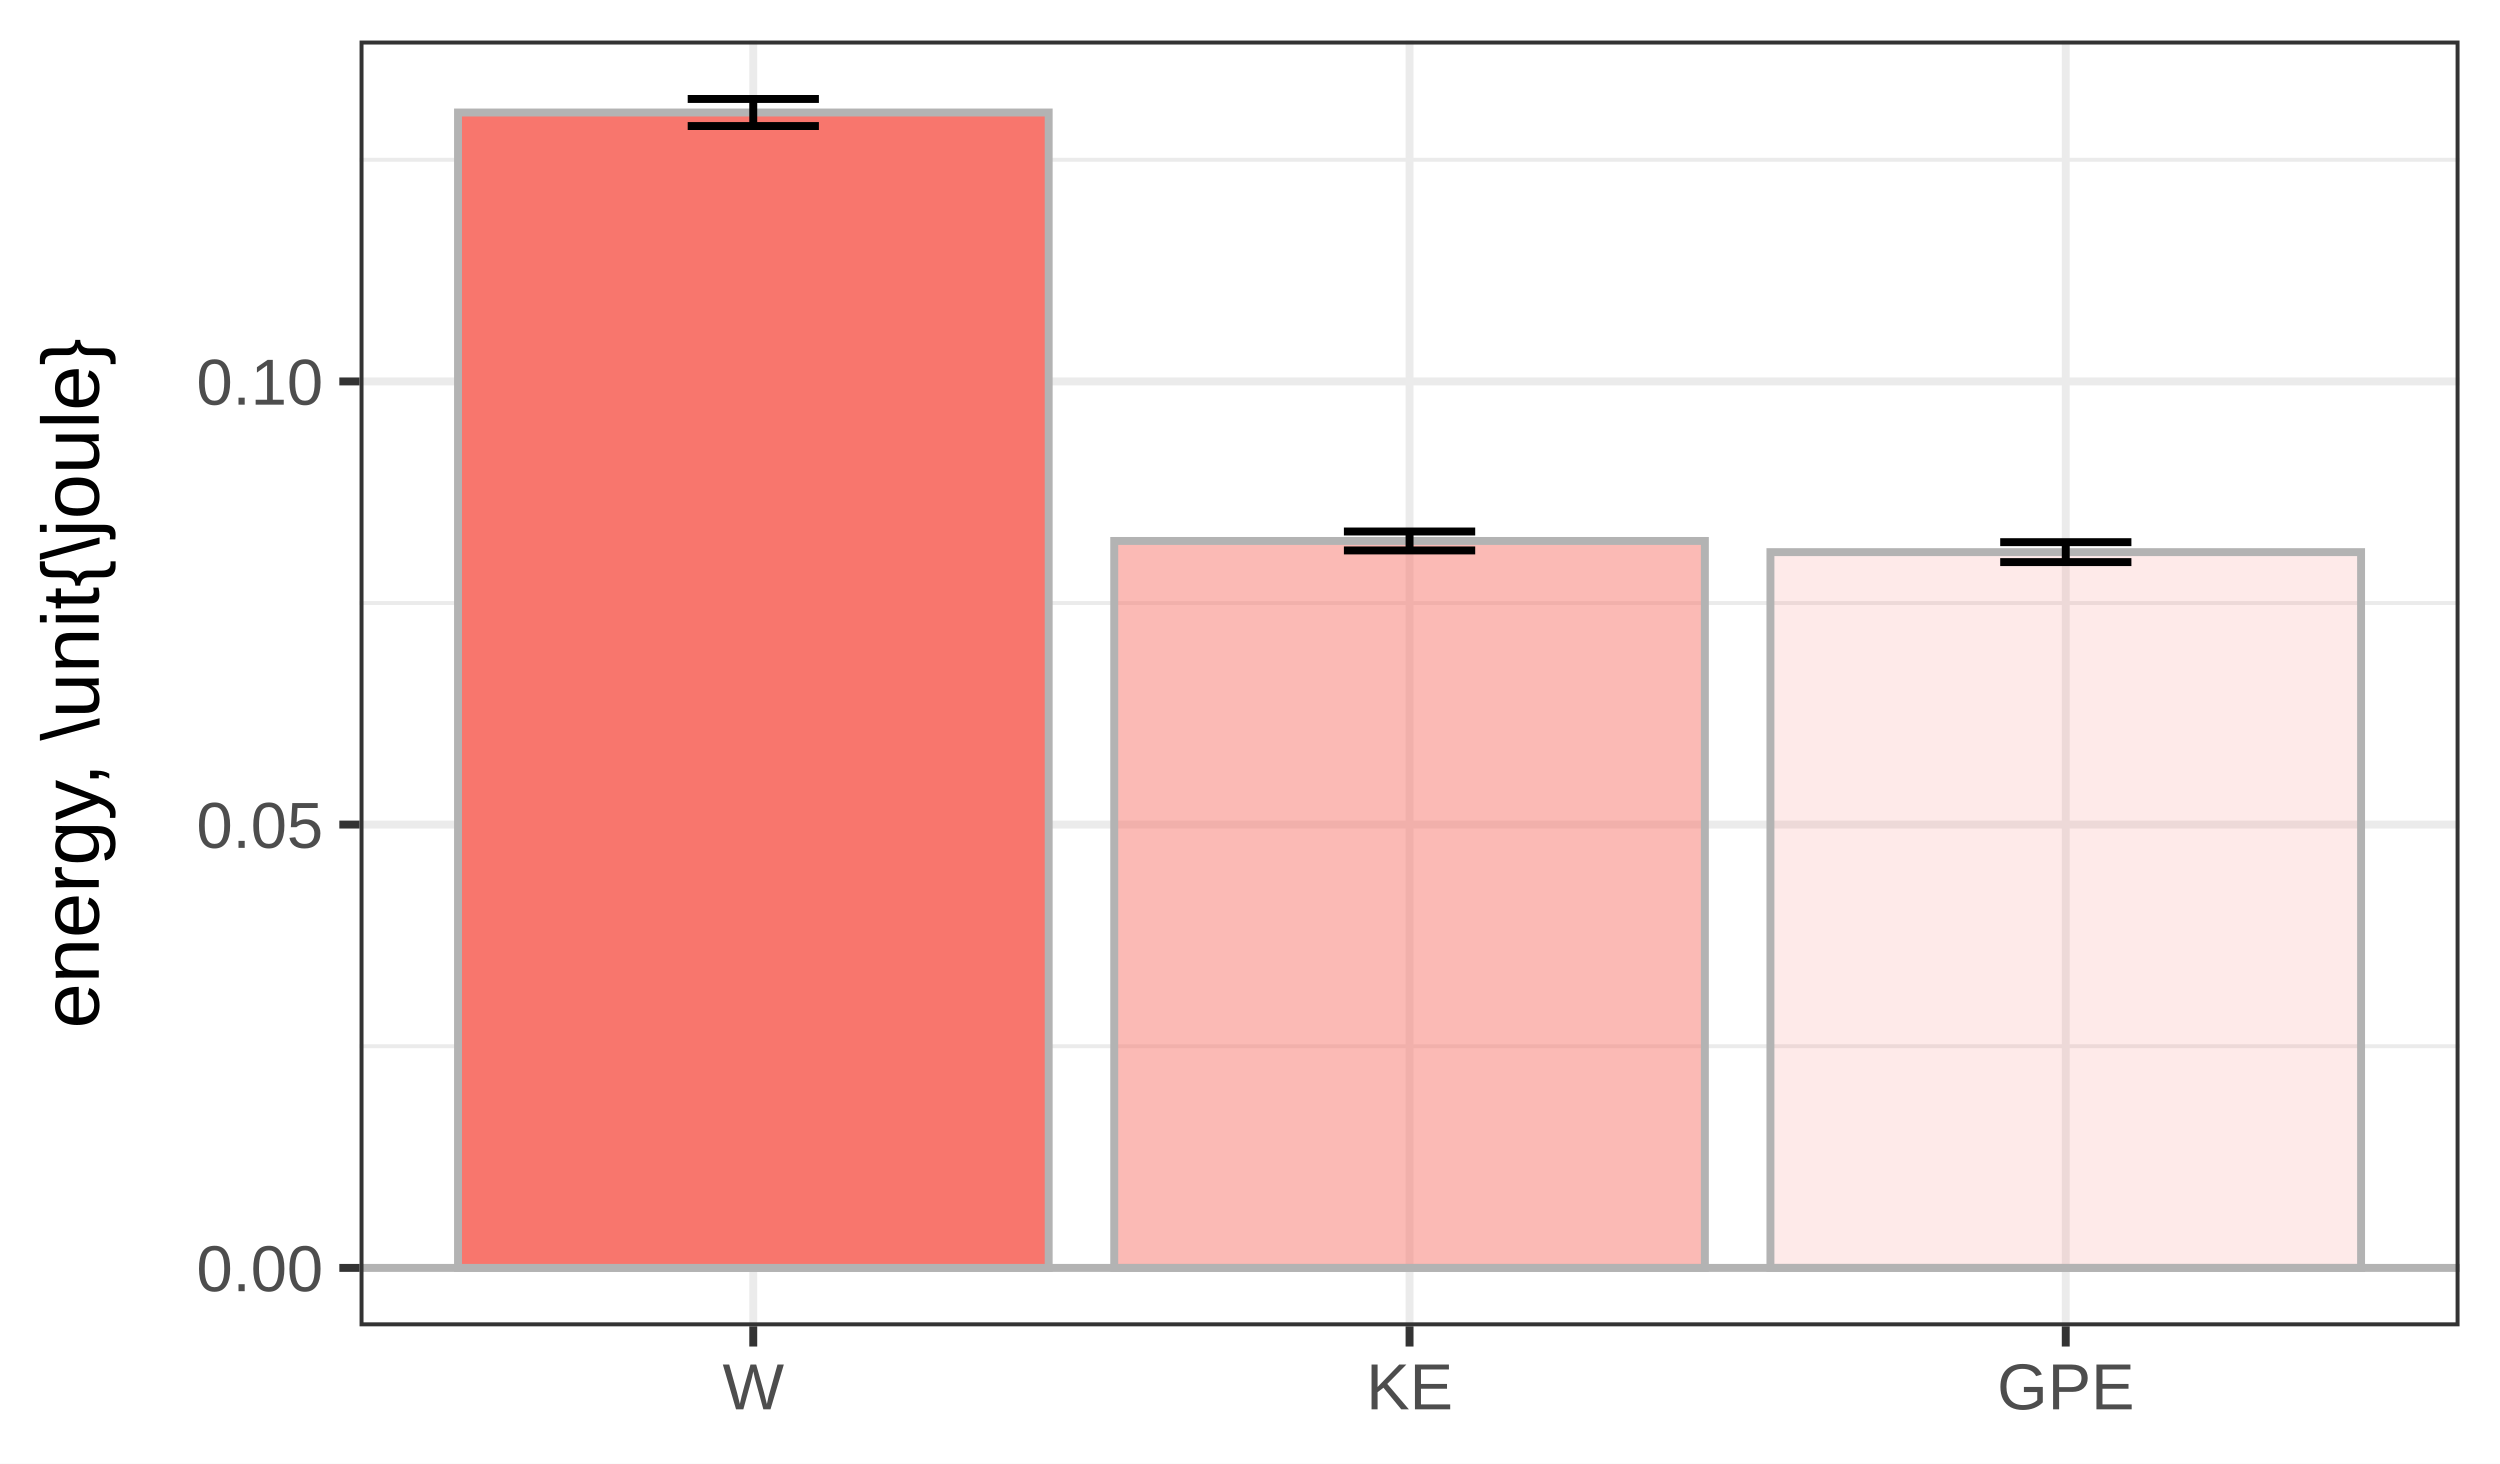
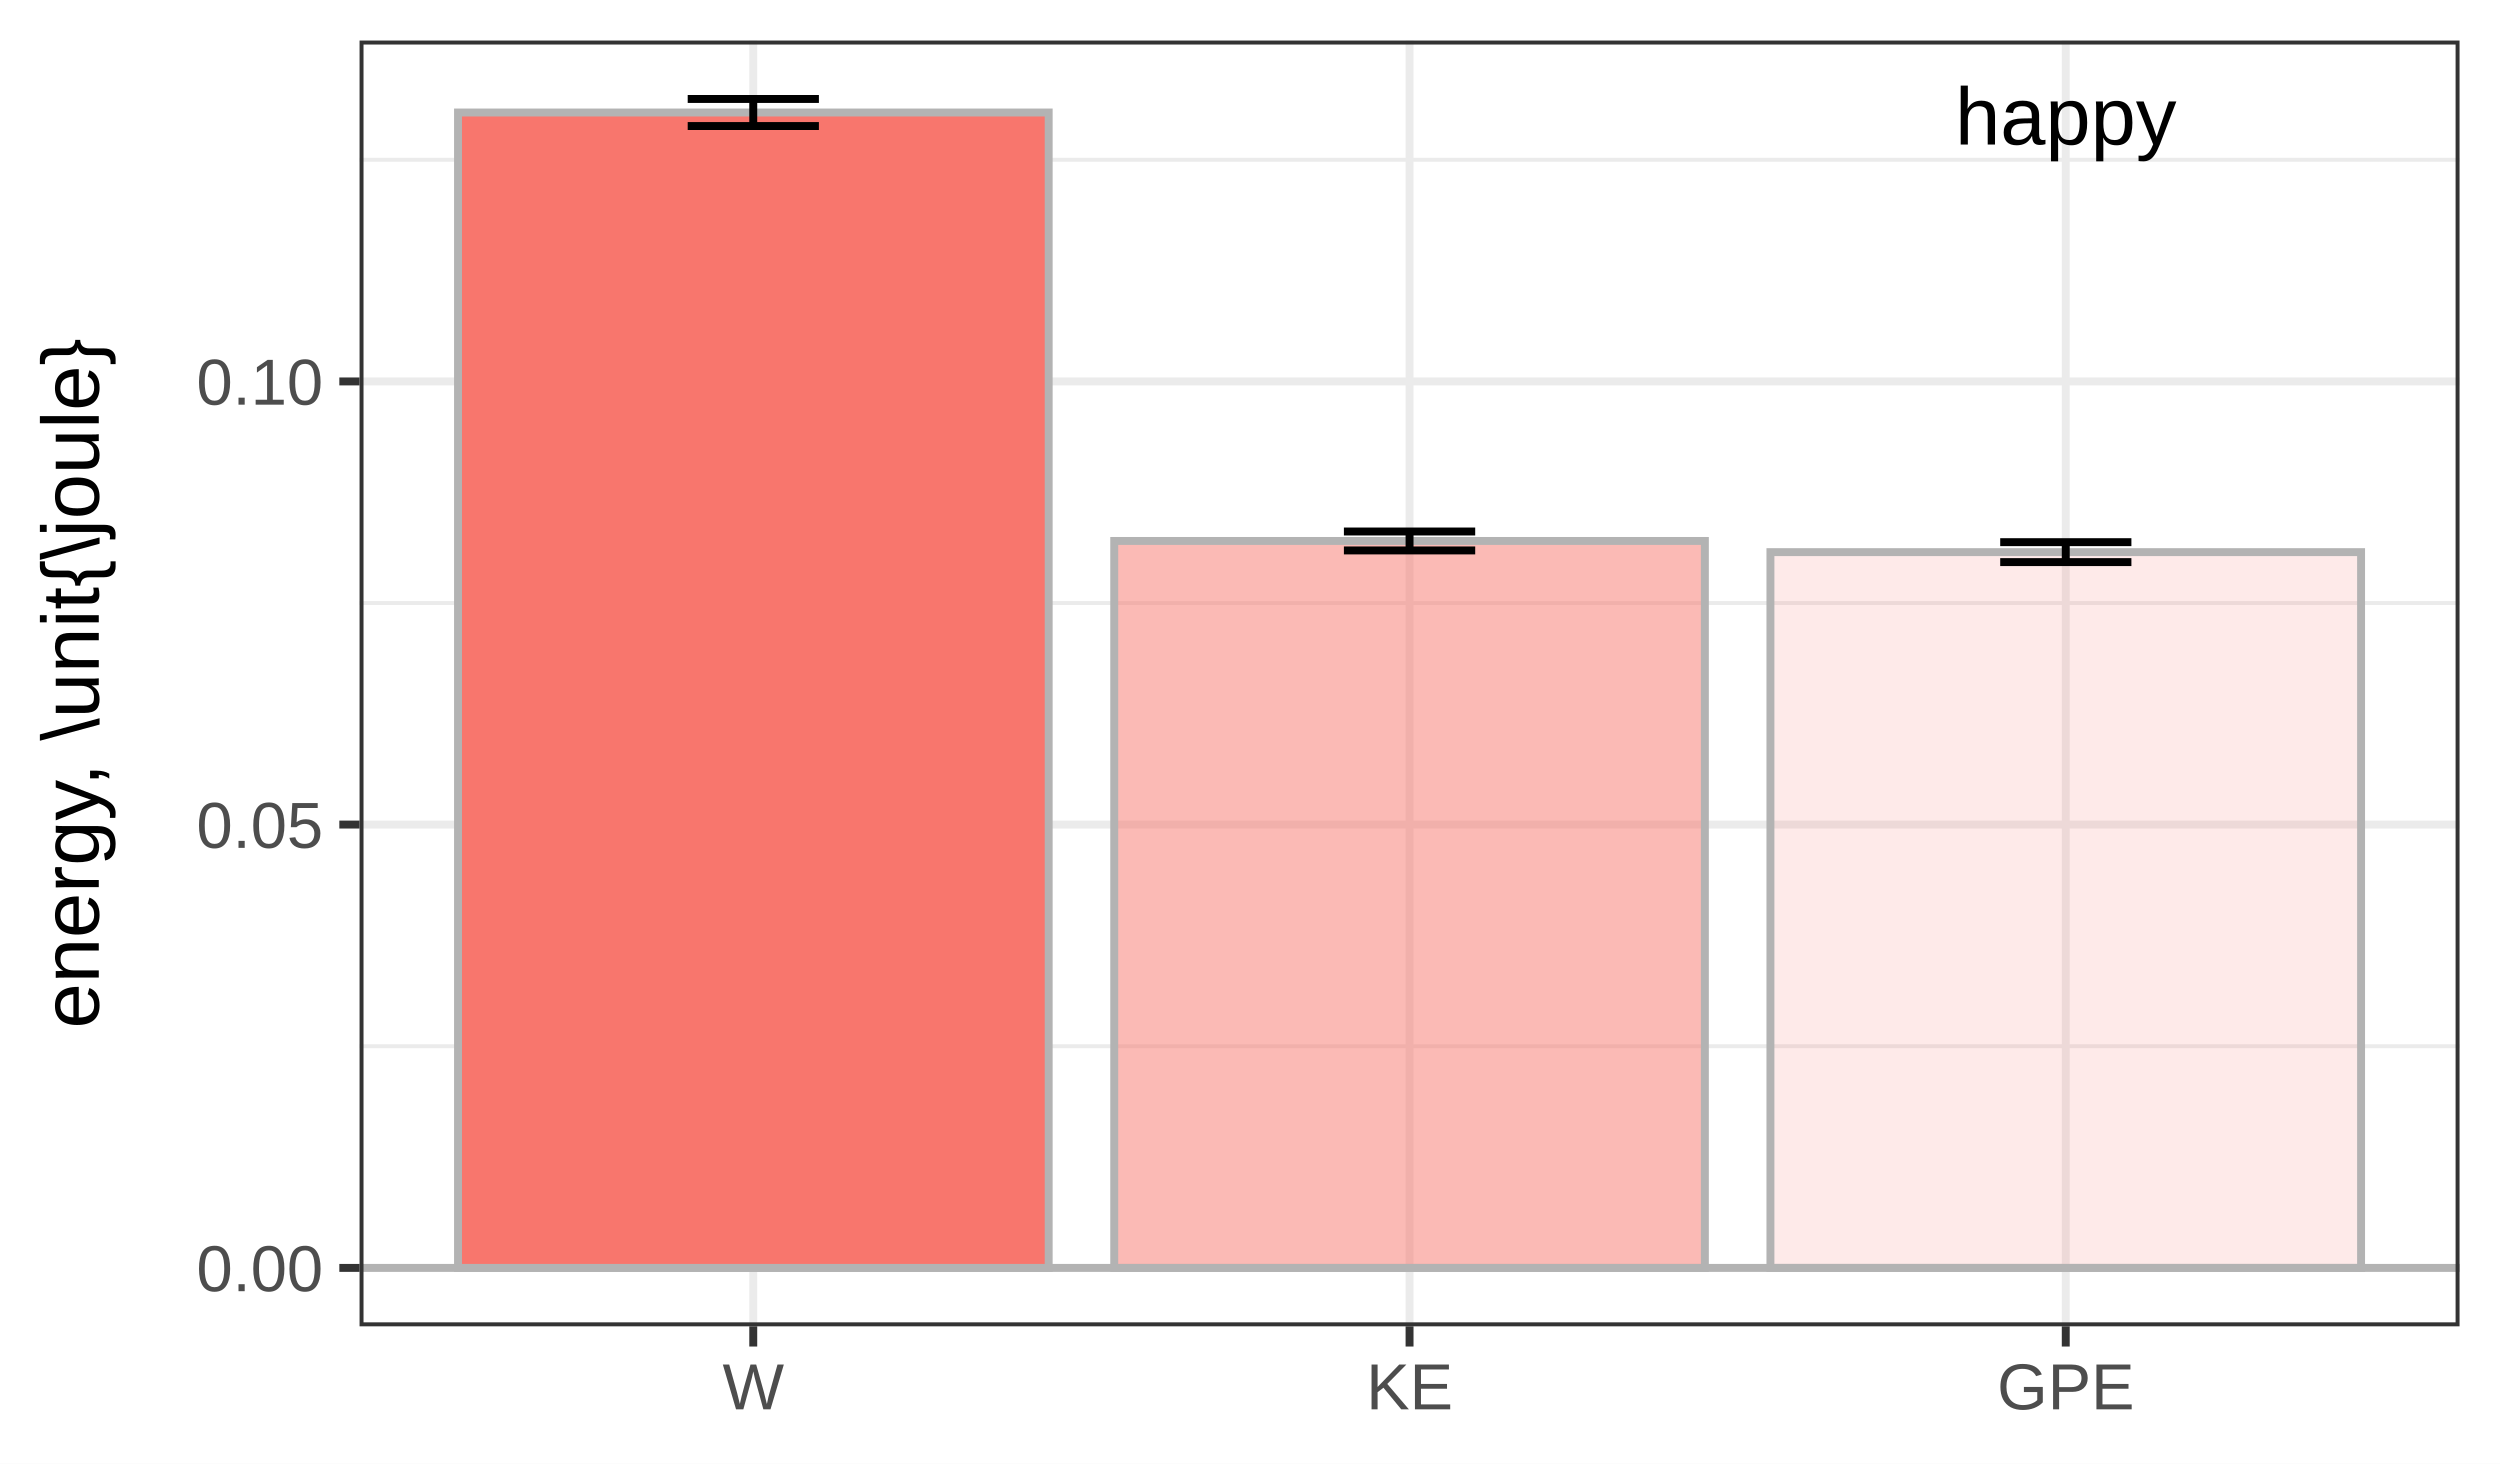
<svg xmlns="http://www.w3.org/2000/svg" width="246.00pt" height="144.00pt" viewBox="0 0 246.00 144.00">
  <g class="svglite">
    <defs>
      <style type="text/css">
    .svglite line, .svglite polyline, .svglite polygon, .svglite path, .svglite rect, .svglite circle {
      fill: none;
      stroke: #000000;
      stroke-linecap: round;
      stroke-linejoin: round;
      stroke-miterlimit: 10.00;
    }
    .svglite text {
      white-space: pre;
    }
    .svglite g.glyphgroup path {
      fill: inherit;
      stroke: none;
    }
  </style>
    </defs>
    <rect width="100%" height="100%" style="stroke: none; fill: #FFFFFF;" />
    <defs>
      <clipPath id="cpMC4wMHwyNDYuMDB8MC4wMHwxNDQuMDA=">
        <rect x="0.00" y="0.00" width="246.00" height="144.00" />
      </clipPath>
    </defs>
    <g clip-path="url(#cpMC4wMHwyNDYuMDB8MC4wMHwxNDQuMDA=)">
      <rect x="0.00" y="0.00" width="246.00" height="144.00" style="stroke-width: 0.78; stroke: #FFFFFF; fill: #FFFFFF;" />
    </g>
    <defs>
      <clipPath id="cpMzUuMzh8MjQyLjAyfDMuOTl8MTMwLjUx">
        <rect x="35.38" y="3.99" width="206.64" height="126.52" />
      </clipPath>
    </defs>
    <g clip-path="url(#cpMzUuMzh8MjQyLjAyfDMuOTl8MTMwLjUx)">
      <rect x="35.38" y="3.99" width="206.64" height="126.52" style="stroke-width: 0.78; stroke: none; fill: #FFFFFF;" />
      <polyline points="35.38,102.95 242.02,102.95 " style="stroke-width: 0.39; stroke: #EBEBEB; stroke-linecap: butt;" />
      <polyline points="35.38,59.34 242.02,59.34 " style="stroke-width: 0.39; stroke: #EBEBEB; stroke-linecap: butt;" />
      <polyline points="35.38,15.72 242.02,15.72 " style="stroke-width: 0.39; stroke: #EBEBEB; stroke-linecap: butt;" />
      <polyline points="35.38,124.76 242.02,124.76 " style="stroke-width: 0.78; stroke: #EBEBEB; stroke-linecap: butt;" />
      <polyline points="35.38,81.14 242.02,81.14 " style="stroke-width: 0.78; stroke: #EBEBEB; stroke-linecap: butt;" />
      <polyline points="35.38,37.53 242.02,37.53 " style="stroke-width: 0.78; stroke: #EBEBEB; stroke-linecap: butt;" />
      <polyline points="74.12,130.51 74.12,3.99 " style="stroke-width: 0.78; stroke: #EBEBEB; stroke-linecap: butt;" />
      <polyline points="138.70,130.51 138.70,3.99 " style="stroke-width: 0.78; stroke: #EBEBEB; stroke-linecap: butt;" />
      <polyline points="203.27,130.51 203.27,3.99 " style="stroke-width: 0.78; stroke: #EBEBEB; stroke-linecap: butt;" />
      <line x1="35.38" y1="124.76" x2="242.02" y2="124.76" style="stroke-width: 0.78; stroke: #B3B3B3; stroke-linecap: butt;" />
      <rect x="45.07" y="11.07" width="58.12" height="113.69" style="stroke-width: 0.78; stroke: #B3B3B3; stroke-linecap: butt; stroke-linejoin: miter; fill: #F8766D;" />
      <rect x="109.64" y="53.23" width="58.12" height="71.53" style="stroke-width: 0.78; stroke: #B3B3B3; stroke-linecap: butt; stroke-linejoin: miter; fill: #F8766D; fill-opacity: 0.50;" />
      <rect x="174.21" y="54.33" width="58.12" height="70.43" style="stroke-width: 0.78; stroke: #B3B3B3; stroke-linecap: butt; stroke-linejoin: miter; fill: #F8766D; fill-opacity: 0.15;" />
      <polyline points="67.67,9.74 80.58,9.74 " style="stroke-width: 0.78; stroke-linecap: butt;" />
      <polyline points="74.12,9.74 74.12,12.40 " style="stroke-width: 0.78; stroke-linecap: butt;" />
      <polyline points="67.67,12.40 80.58,12.40 " style="stroke-width: 0.78; stroke-linecap: butt;" />
      <polyline points="132.24,52.30 145.16,52.30 " style="stroke-width: 0.78; stroke-linecap: butt;" />
      <polyline points="138.70,52.30 138.70,54.16 " style="stroke-width: 0.78; stroke-linecap: butt;" />
      <polyline points="132.24,54.16 145.16,54.16 " style="stroke-width: 0.78; stroke-linecap: butt;" />
      <polyline points="196.82,53.35 209.73,53.35 " style="stroke-width: 0.78; stroke-linecap: butt;" />
      <polyline points="203.27,53.35 203.27,55.31 " style="stroke-width: 0.78; stroke-linecap: butt;" />
      <polyline points="196.82,55.31 209.73,55.31 " style="stroke-width: 0.78; stroke-linecap: butt;" />
+       <text x="203.27" y="14.22" text-anchor="middle" style="font-size: 8.00px; font-family: &quot;Arial&quot;;" textLength="21.75px" lengthAdjust="spacingAndGlyphs">happy</text>
      <rect x="35.38" y="3.99" width="206.64" height="126.52" style="stroke-width: 0.78; stroke: #333333;" />
    </g>
    <g clip-path="url(#cpMC4wMHwyNDYuMDB8MC4wMHwxNDQuMDA=)">
      <text x="31.79" y="127.05" text-anchor="end" style="font-size: 6.40px;fill: #4D4D4D; font-family: &quot;Arial&quot;;" textLength="12.42px" lengthAdjust="spacingAndGlyphs">0.00</text>
      <text x="31.79" y="83.43" text-anchor="end" style="font-size: 6.40px;fill: #4D4D4D; font-family: &quot;Arial&quot;;" textLength="12.42px" lengthAdjust="spacingAndGlyphs">0.05</text>
      <text x="31.79" y="39.82" text-anchor="end" style="font-size: 6.40px;fill: #4D4D4D; font-family: &quot;Arial&quot;;" textLength="12.42px" lengthAdjust="spacingAndGlyphs">0.10</text>
      <polyline points="33.39,124.76 35.38,124.76 " style="stroke-width: 0.78; stroke: #333333; stroke-linecap: butt;" />
      <polyline points="33.39,81.14 35.38,81.14 " style="stroke-width: 0.78; stroke: #333333; stroke-linecap: butt;" />
      <polyline points="33.39,37.53 35.38,37.53 " style="stroke-width: 0.78; stroke: #333333; stroke-linecap: butt;" />
      <polyline points="74.12,132.50 74.12,130.51 " style="stroke-width: 0.78; stroke: #333333; stroke-linecap: butt;" />
      <polyline points="138.70,132.50 138.70,130.51 " style="stroke-width: 0.78; stroke: #333333; stroke-linecap: butt;" />
      <polyline points="203.27,132.50 203.27,130.51 " style="stroke-width: 0.78; stroke: #333333; stroke-linecap: butt;" />
      <text x="74.12" y="138.68" text-anchor="middle" style="font-size: 6.40px;fill: #4D4D4D; font-family: &quot;Arial&quot;;" textLength="6.03px" lengthAdjust="spacingAndGlyphs">W</text>
      <text x="138.70" y="138.68" text-anchor="middle" style="font-size: 6.40px;fill: #4D4D4D; font-family: &quot;Arial&quot;;" textLength="8.53px" lengthAdjust="spacingAndGlyphs">KE</text>
      <text x="203.27" y="138.68" text-anchor="middle" style="font-size: 6.40px;fill: #4D4D4D; font-family: &quot;Arial&quot;;" textLength="13.50px" lengthAdjust="spacingAndGlyphs">GPE</text>
      <text transform="translate(9.72,67.25) rotate(-90)" text-anchor="middle" style="font-size: 8.00px; font-family: &quot;Arial&quot;;" textLength="67.94px" lengthAdjust="spacingAndGlyphs">energy, \unit{\joule}</text>
    </g>
  </g>
</svg>
